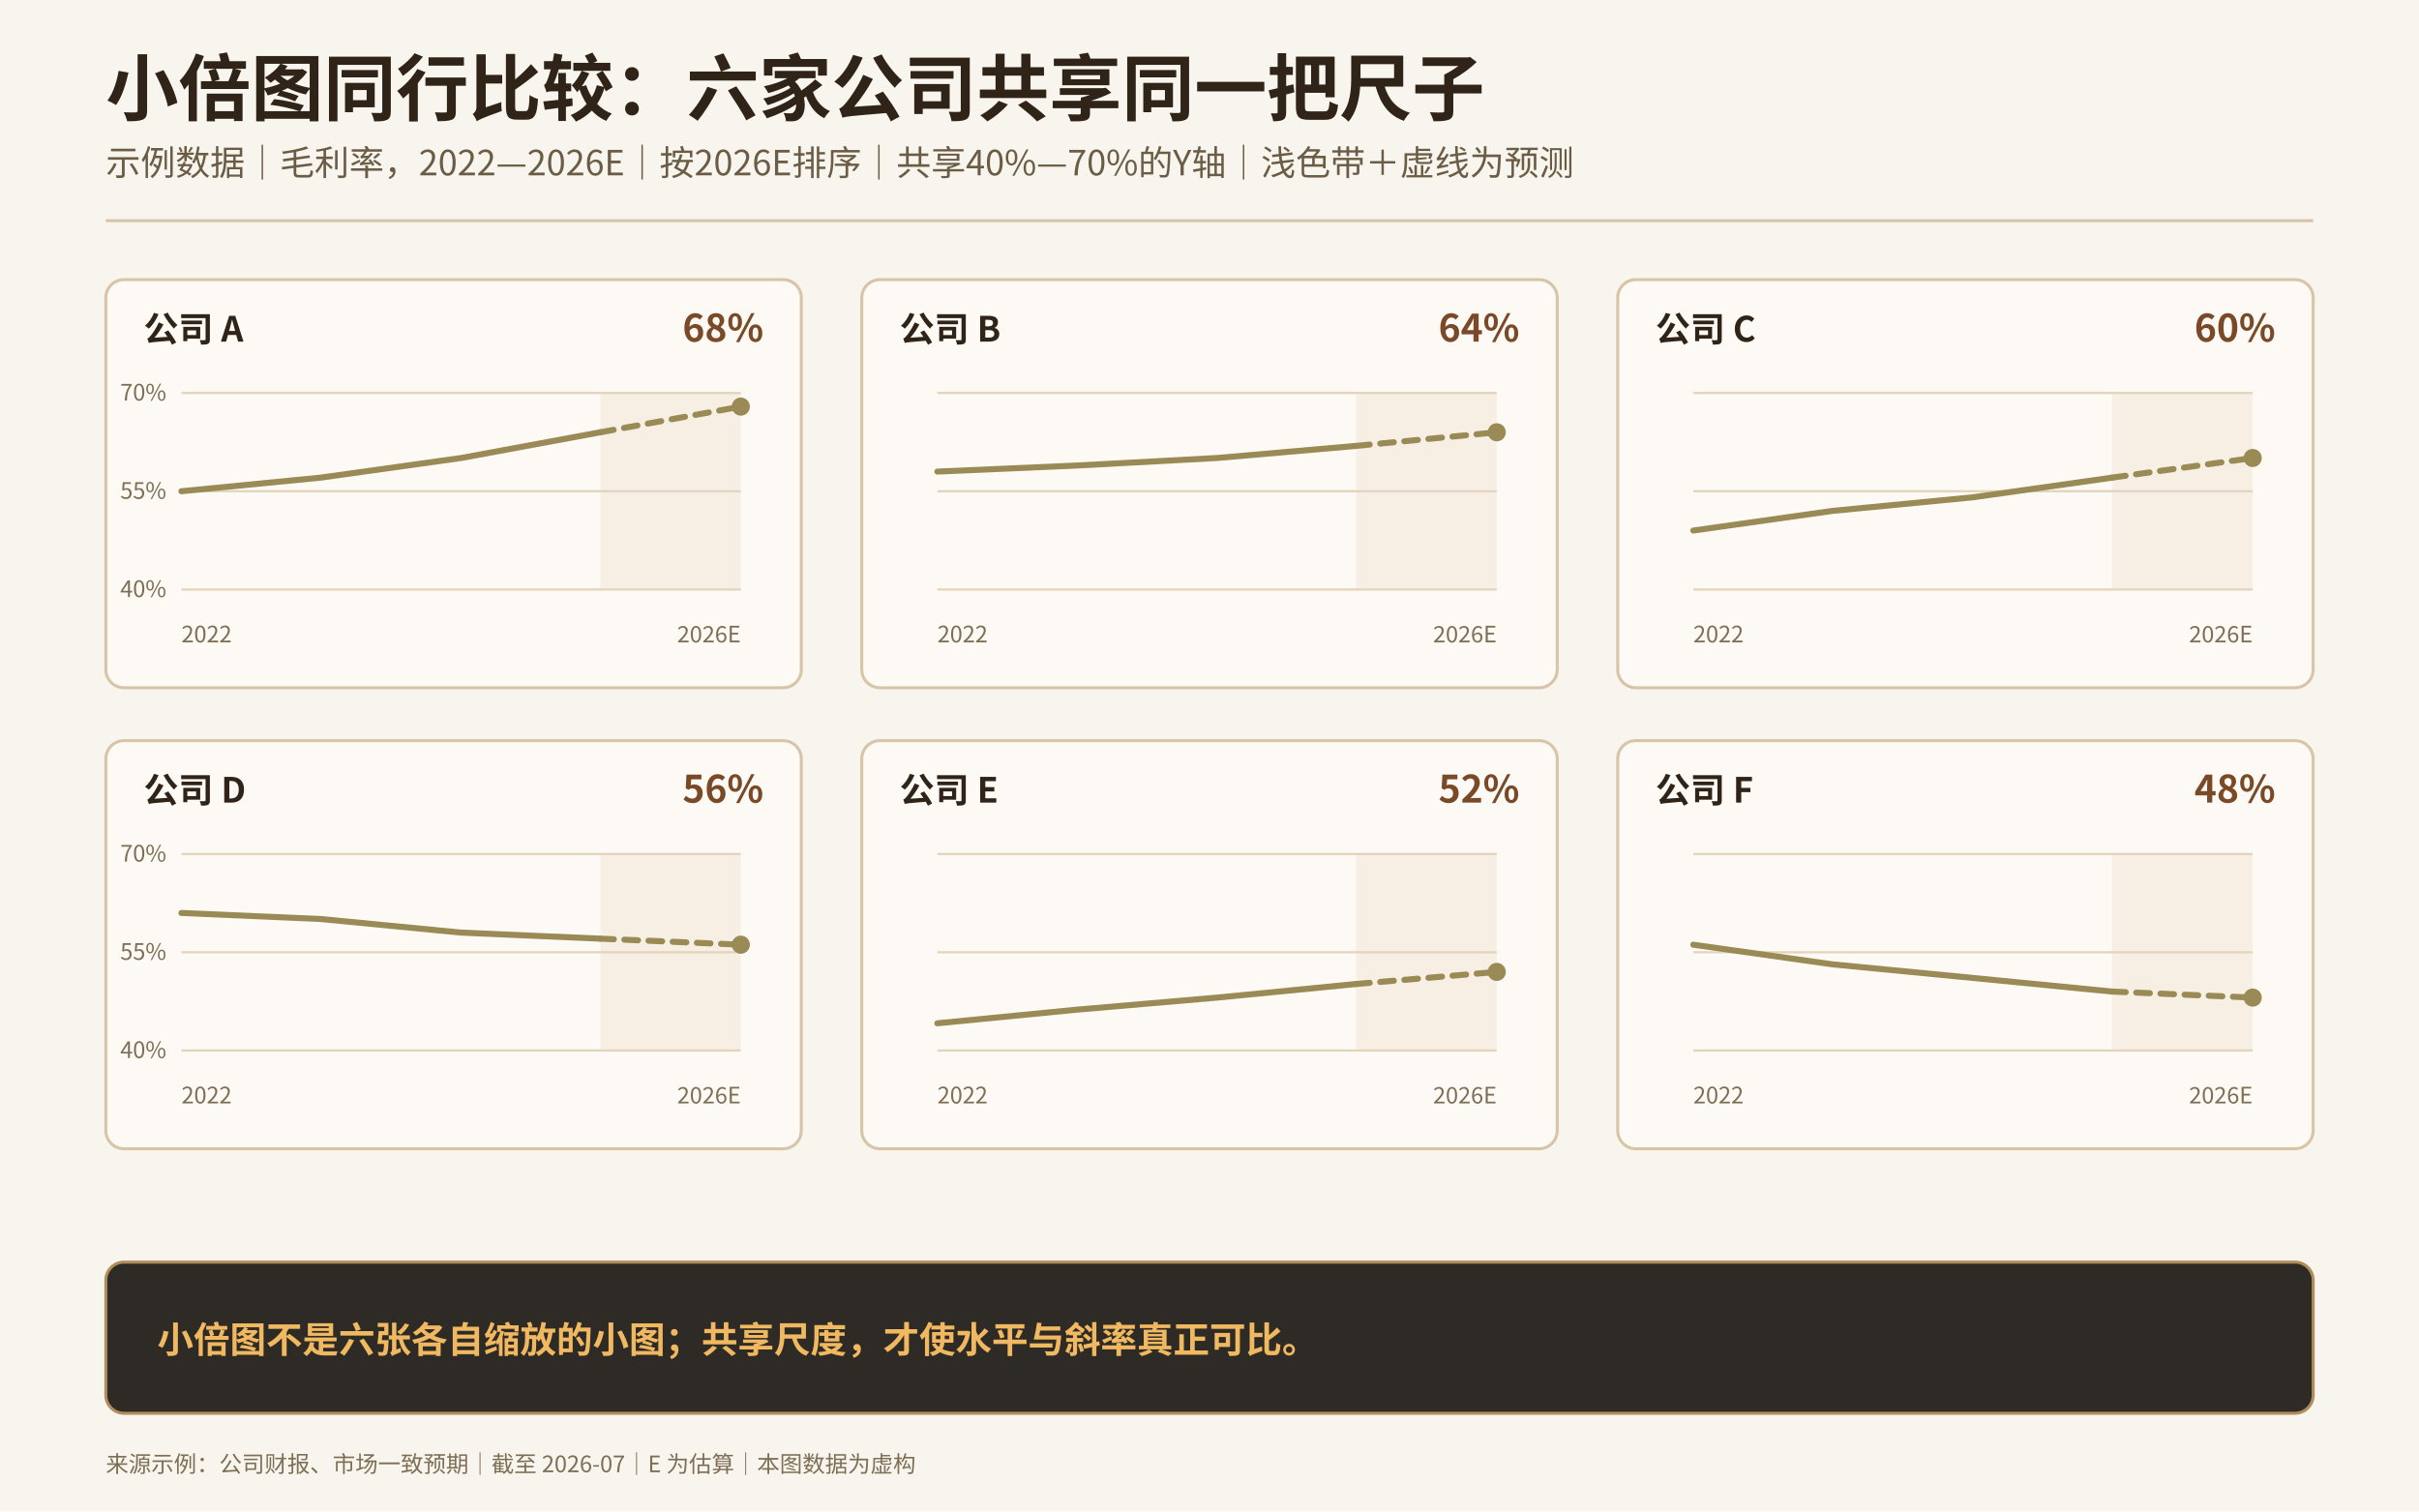
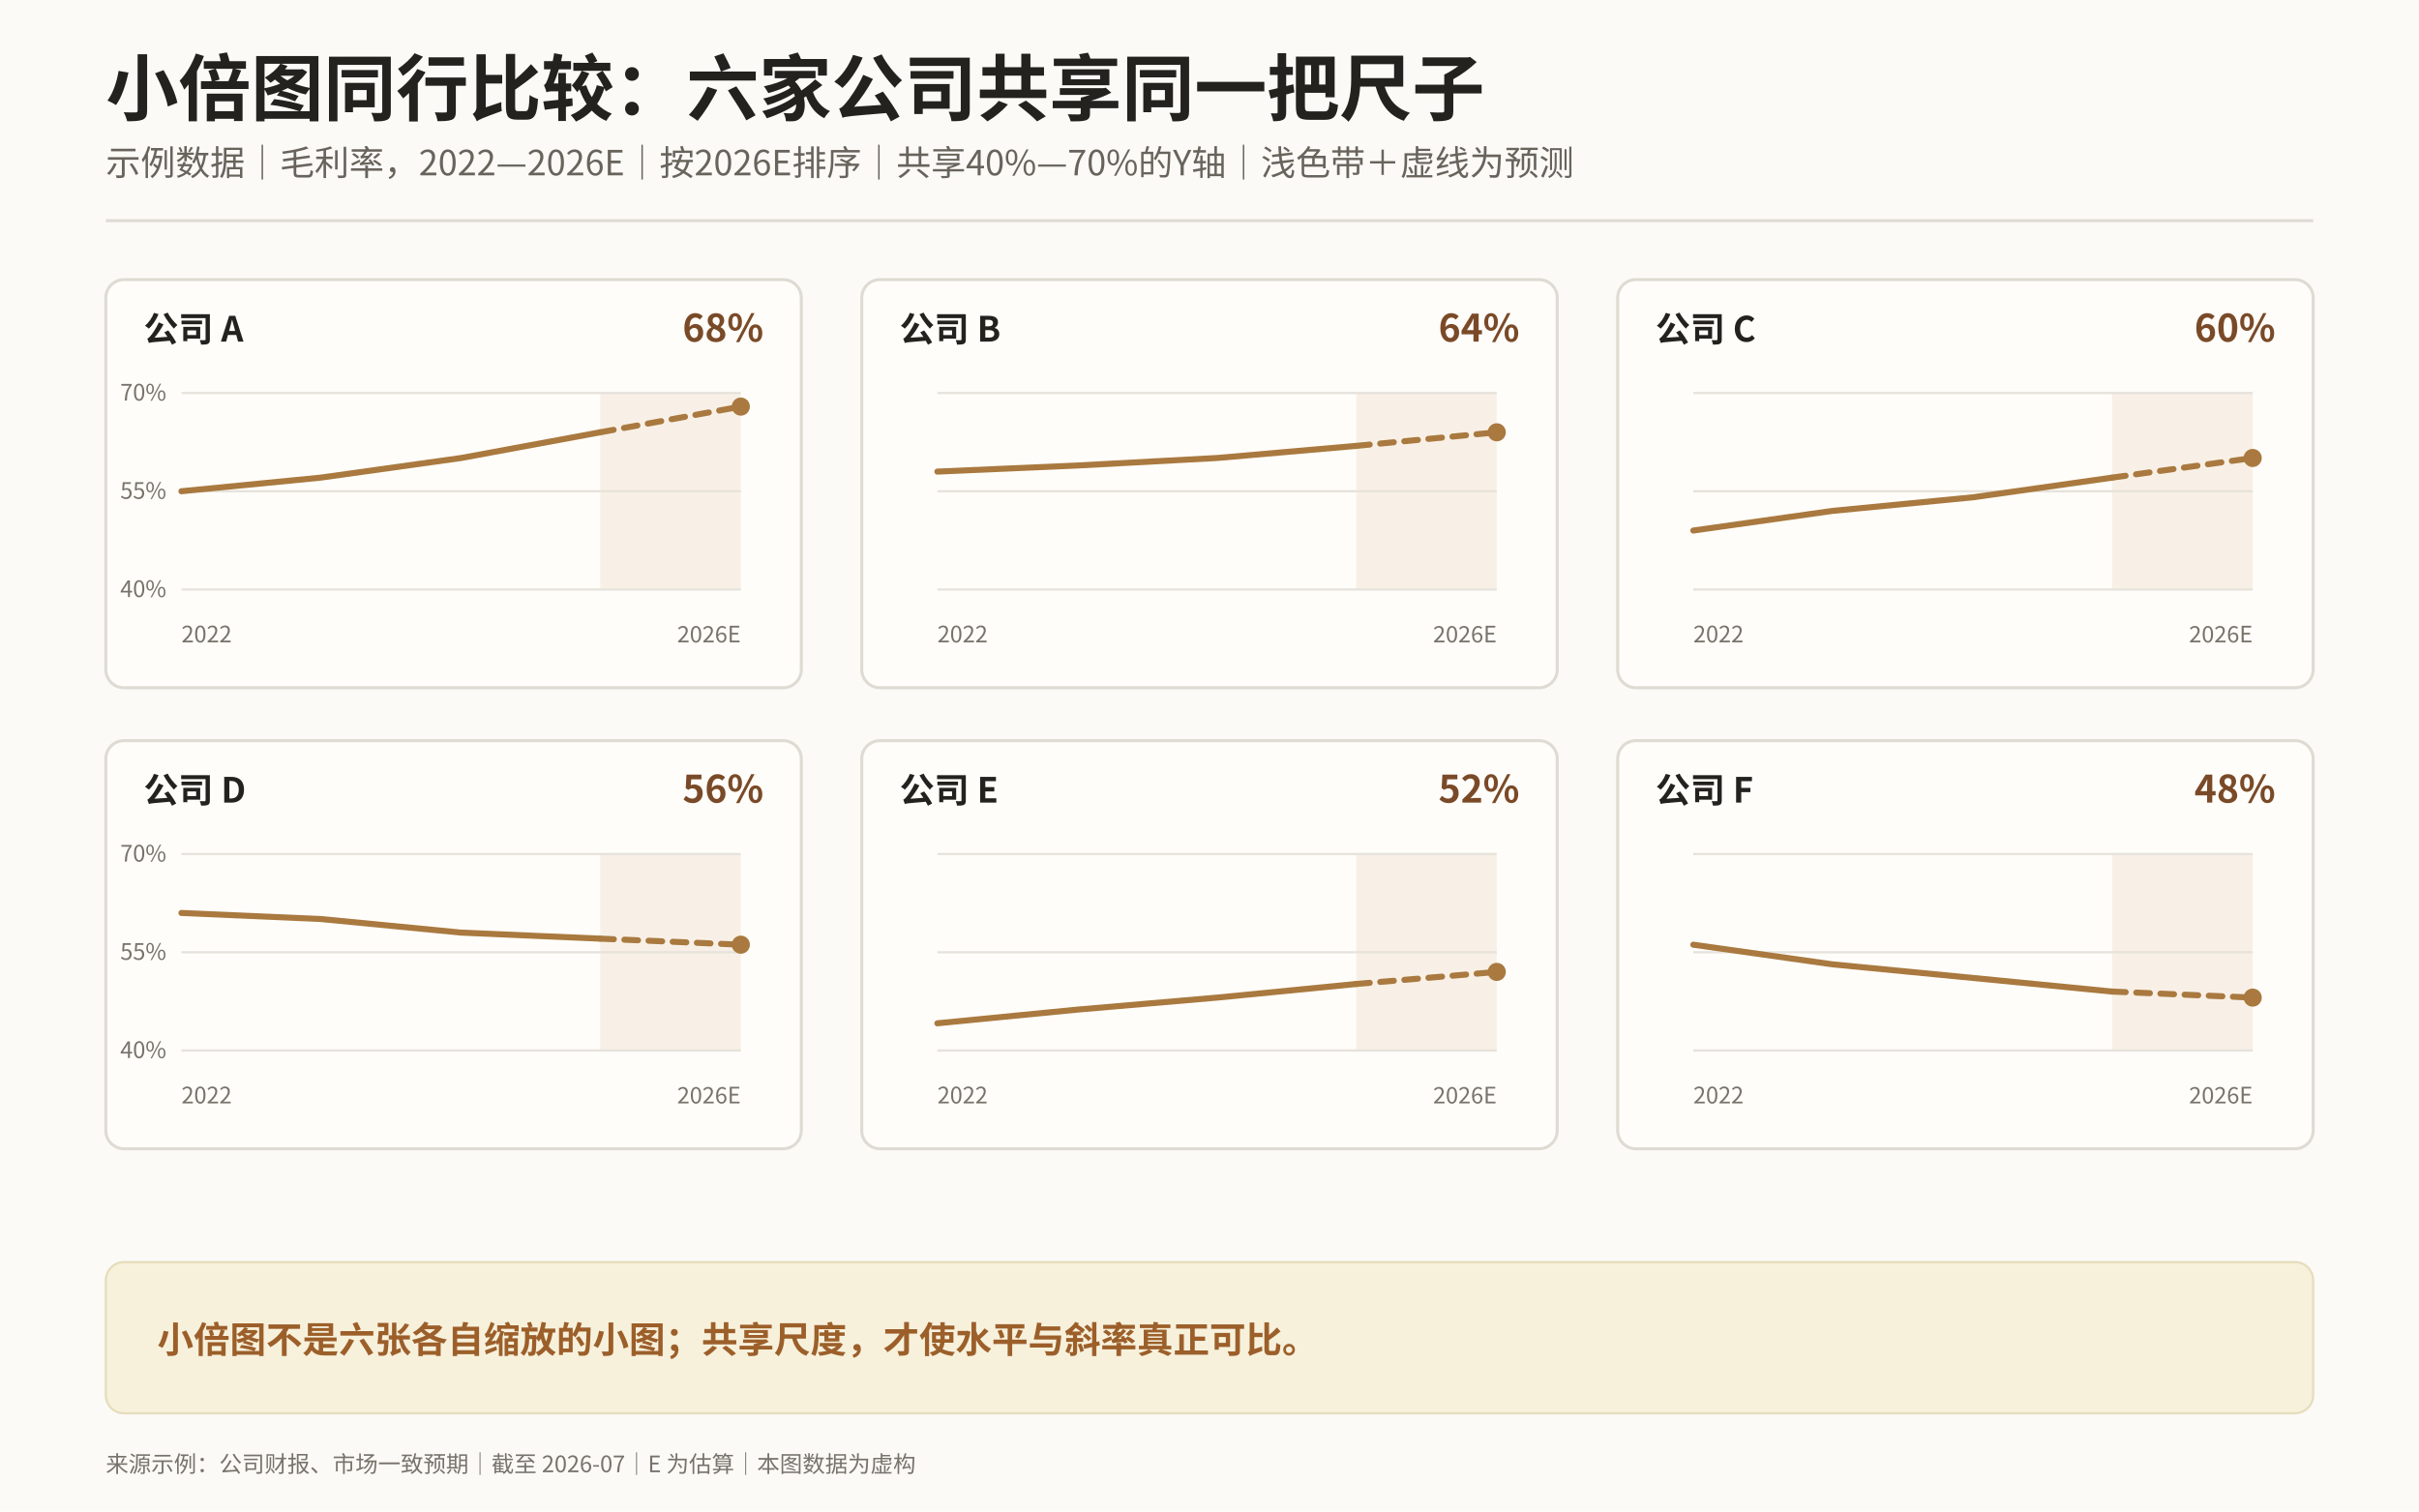
<svg xmlns="http://www.w3.org/2000/svg" width="1600" height="1000" viewBox="0 0 1600 1000" role="img" aria-labelledby="title desc">
  <style>
    text{font-family:"PingFang SC","Microsoft YaHei","Noto Sans CJK SC",sans-serif}
-     .title{font-size:48px;font-weight:800;fill:#2f2417}.sub{font-size:23px;font-weight:400;fill:#6b5c45}
-     .card{fill:#fdfaf5;stroke:#d8c5a7;stroke-width:2}.name{font-size:23px;font-weight:700;fill:#2f2417}
-     .latest{font-size:25px;font-weight:800;fill:#7a4a28}.axis{font-size:15px;font-weight:400;fill:#7d6e54}
-     .grid{stroke:#e3d4bd;stroke-width:1.5}.series{fill:none;stroke-width:4;stroke-linecap:round;stroke-linejoin:round}
+     .title{font-size:48px;font-weight:800;fill:#24221e}.sub{font-size:23px;font-weight:400;fill:#68645c}
+     .card{fill:#fffdf9;stroke:#dedbd3;stroke-width:2}.name{font-size:23px;font-weight:700;fill:#24221e}
+     .latest{font-size:25px;font-weight:800;fill:#7a4a28}.axis{font-size:15px;font-weight:400;fill:#77736b}
+     .grid{stroke:#e6e3dc;stroke-width:1.5}.series{fill:none;stroke-width:4;stroke-linecap:round;stroke-linejoin:round}
    .num{font-variant-numeric:tabular-nums lining-nums;font-feature-settings:"tnum" 1,"lnum" 1}
  </style>
-   <rect width="1600" height="1000" fill="#f8f5ef" />
+   <rect width="1600" height="1000" fill="#fbfaf7" />
  <text x="70" y="76" class="title">小倍图同行比较：六家公司共享同一把尺子</text>
  <text x="70" y="116" class="sub">示例数据｜毛利率，2022—2026E｜按2026E排序｜共享40%—70%的Y轴｜浅色带＋虚线为预测</text>
-   <line x1="70" y1="146" x2="1530" y2="146" stroke="#d8c5a7" stroke-width="2" />
+   <line x1="70" y1="146" x2="1530" y2="146" stroke="#dedbd3" stroke-width="2" />
  <g>
    <rect x="70" y="185" width="460" height="270" rx="12" class="card" />
    <rect x="570" y="185" width="460" height="270" rx="12" class="card" />
    <rect x="1070" y="185" width="460" height="270" rx="12" class="card" />
    <rect x="70" y="490" width="460" height="270" rx="12" class="card" />
    <rect x="570" y="490" width="460" height="270" rx="12" class="card" />
    <rect x="1070" y="490" width="460" height="270" rx="12" class="card" />
  </g>
  <g fill="#f3e9da" opacity="0.62">
    <rect x="397" y="260" width="93" height="130" />
    <rect x="897" y="260" width="93" height="130" />
    <rect x="1397" y="260" width="93" height="130" />
    <rect x="397" y="565" width="93" height="130" />
    <rect x="897" y="565" width="93" height="130" />
    <rect x="1397" y="565" width="93" height="130" />
  </g>
  <g class="grid">
    <path d="M120 260H490 M120 325H490 M120 390H490" />
    <path d="M620 260H990 M620 325H990 M620 390H990" />
    <path d="M1120 260H1490 M1120 325H1490 M1120 390H1490" />
    <path d="M120 565H490 M120 630H490 M120 695H490" />
    <path d="M620 565H990 M620 630H990 M620 695H990" />
    <path d="M1120 565H1490 M1120 630H1490 M1120 695H1490" />
  </g>
  <g class="num">
    <text x="95" y="226" class="name">公司 A</text>
    <text x="505" y="226" class="latest" text-anchor="end">68%</text>
    <text x="595" y="226" class="name">公司 B</text>
    <text x="1005" y="226" class="latest" text-anchor="end">64%</text>
    <text x="1095" y="226" class="name">公司 C</text>
    <text x="1505" y="226" class="latest" text-anchor="end">60%</text>
    <text x="95" y="531" class="name">公司 D</text>
    <text x="505" y="531" class="latest" text-anchor="end">56%</text>
    <text x="595" y="531" class="name">公司 E</text>
    <text x="1005" y="531" class="latest" text-anchor="end">52%</text>
    <text x="1095" y="531" class="name">公司 F</text>
    <text x="1505" y="531" class="latest" text-anchor="end">48%</text>
  </g>
  <g class="axis num" text-anchor="end">
    <text x="110" y="265">70%</text>
    <text x="110" y="330">55%</text>
    <text x="110" y="395">40%</text>
    <text x="110" y="570">70%</text>
    <text x="110" y="635">55%</text>
    <text x="110" y="700">40%</text>
  </g>
  <g class="axis num">
    <text x="120" y="425">2022</text>
    <text x="490" y="425" text-anchor="end">2026E</text>
    <text x="620" y="425">2022</text>
    <text x="990" y="425" text-anchor="end">2026E</text>
    <text x="1120" y="425">2022</text>
    <text x="1490" y="425" text-anchor="end">2026E</text>
    <text x="120" y="730">2022</text>
    <text x="490" y="730" text-anchor="end">2026E</text>
    <text x="620" y="730">2022</text>
    <text x="990" y="730" text-anchor="end">2026E</text>
    <text x="1120" y="730">2022</text>
    <text x="1490" y="730" text-anchor="end">2026E</text>
  </g>
-   <g stroke="#9a8a55">
+   <g stroke="#a9793f">
    <path d="M120 325 L212 316 L305 303 L397 286" class="series" />
    <path d="M397 286 L490 269" class="series" stroke-dasharray="9 7" />
    <path d="M620 312 L712 308 L805 303 L897 295" class="series" />
    <path d="M897 295 L990 286" class="series" stroke-dasharray="9 7" />
    <path d="M1120 351 L1212 338 L1305 329 L1397 316" class="series" />
    <path d="M1397 316 L1490 303" class="series" stroke-dasharray="9 7" />
    <path d="M120 604 L212 608 L305 617 L397 621" class="series" />
    <path d="M397 621 L490 625" class="series" stroke-dasharray="9 7" />
    <path d="M620 677 L712 668 L805 660 L897 651" class="series" />
    <path d="M897 651 L990 643" class="series" stroke-dasharray="9 7" />
    <path d="M1120 625 L1212 638 L1305 647 L1397 656" class="series" />
    <path d="M1397 656 L1490 660" class="series" stroke-dasharray="9 7" />
  </g>
-   <g fill="#9a8a55">
+   <g fill="#a9793f">
    <circle cx="490" cy="269" r="6" />
    <circle cx="990" cy="286" r="6" />
    <circle cx="1490" cy="303" r="6" />
    <circle cx="490" cy="625" r="6" />
    <circle cx="990" cy="643" r="6" />
    <circle cx="1490" cy="660" r="6" />
  </g>
-   <rect x="70" y="835" width="1460" height="100" rx="12" fill="#2e2a25" stroke="#b08d5a" stroke-width="2" />
-   <text x="104" y="895" font-size="24" font-weight="800" fill="#f0b860">小倍图不是六张各自缩放的小图；共享尺度，才使水平与斜率真正可比。</text>
+   <rect x="70" y="835" width="1460" height="100" rx="12" fill="#f7f1dc" stroke="#e6ddbd" stroke-width="1.5" />
+   <text x="104" y="895" font-size="24" font-weight="800" fill="#9c5f2a">小倍图不是六张各自缩放的小图；共享尺度，才使水平与斜率真正可比。</text>
  <text x="70" y="974" class="axis">来源示例：公司财报、市场一致预期｜截至 2026-07｜E 为估算｜本图数据为虚构</text>
</svg>
